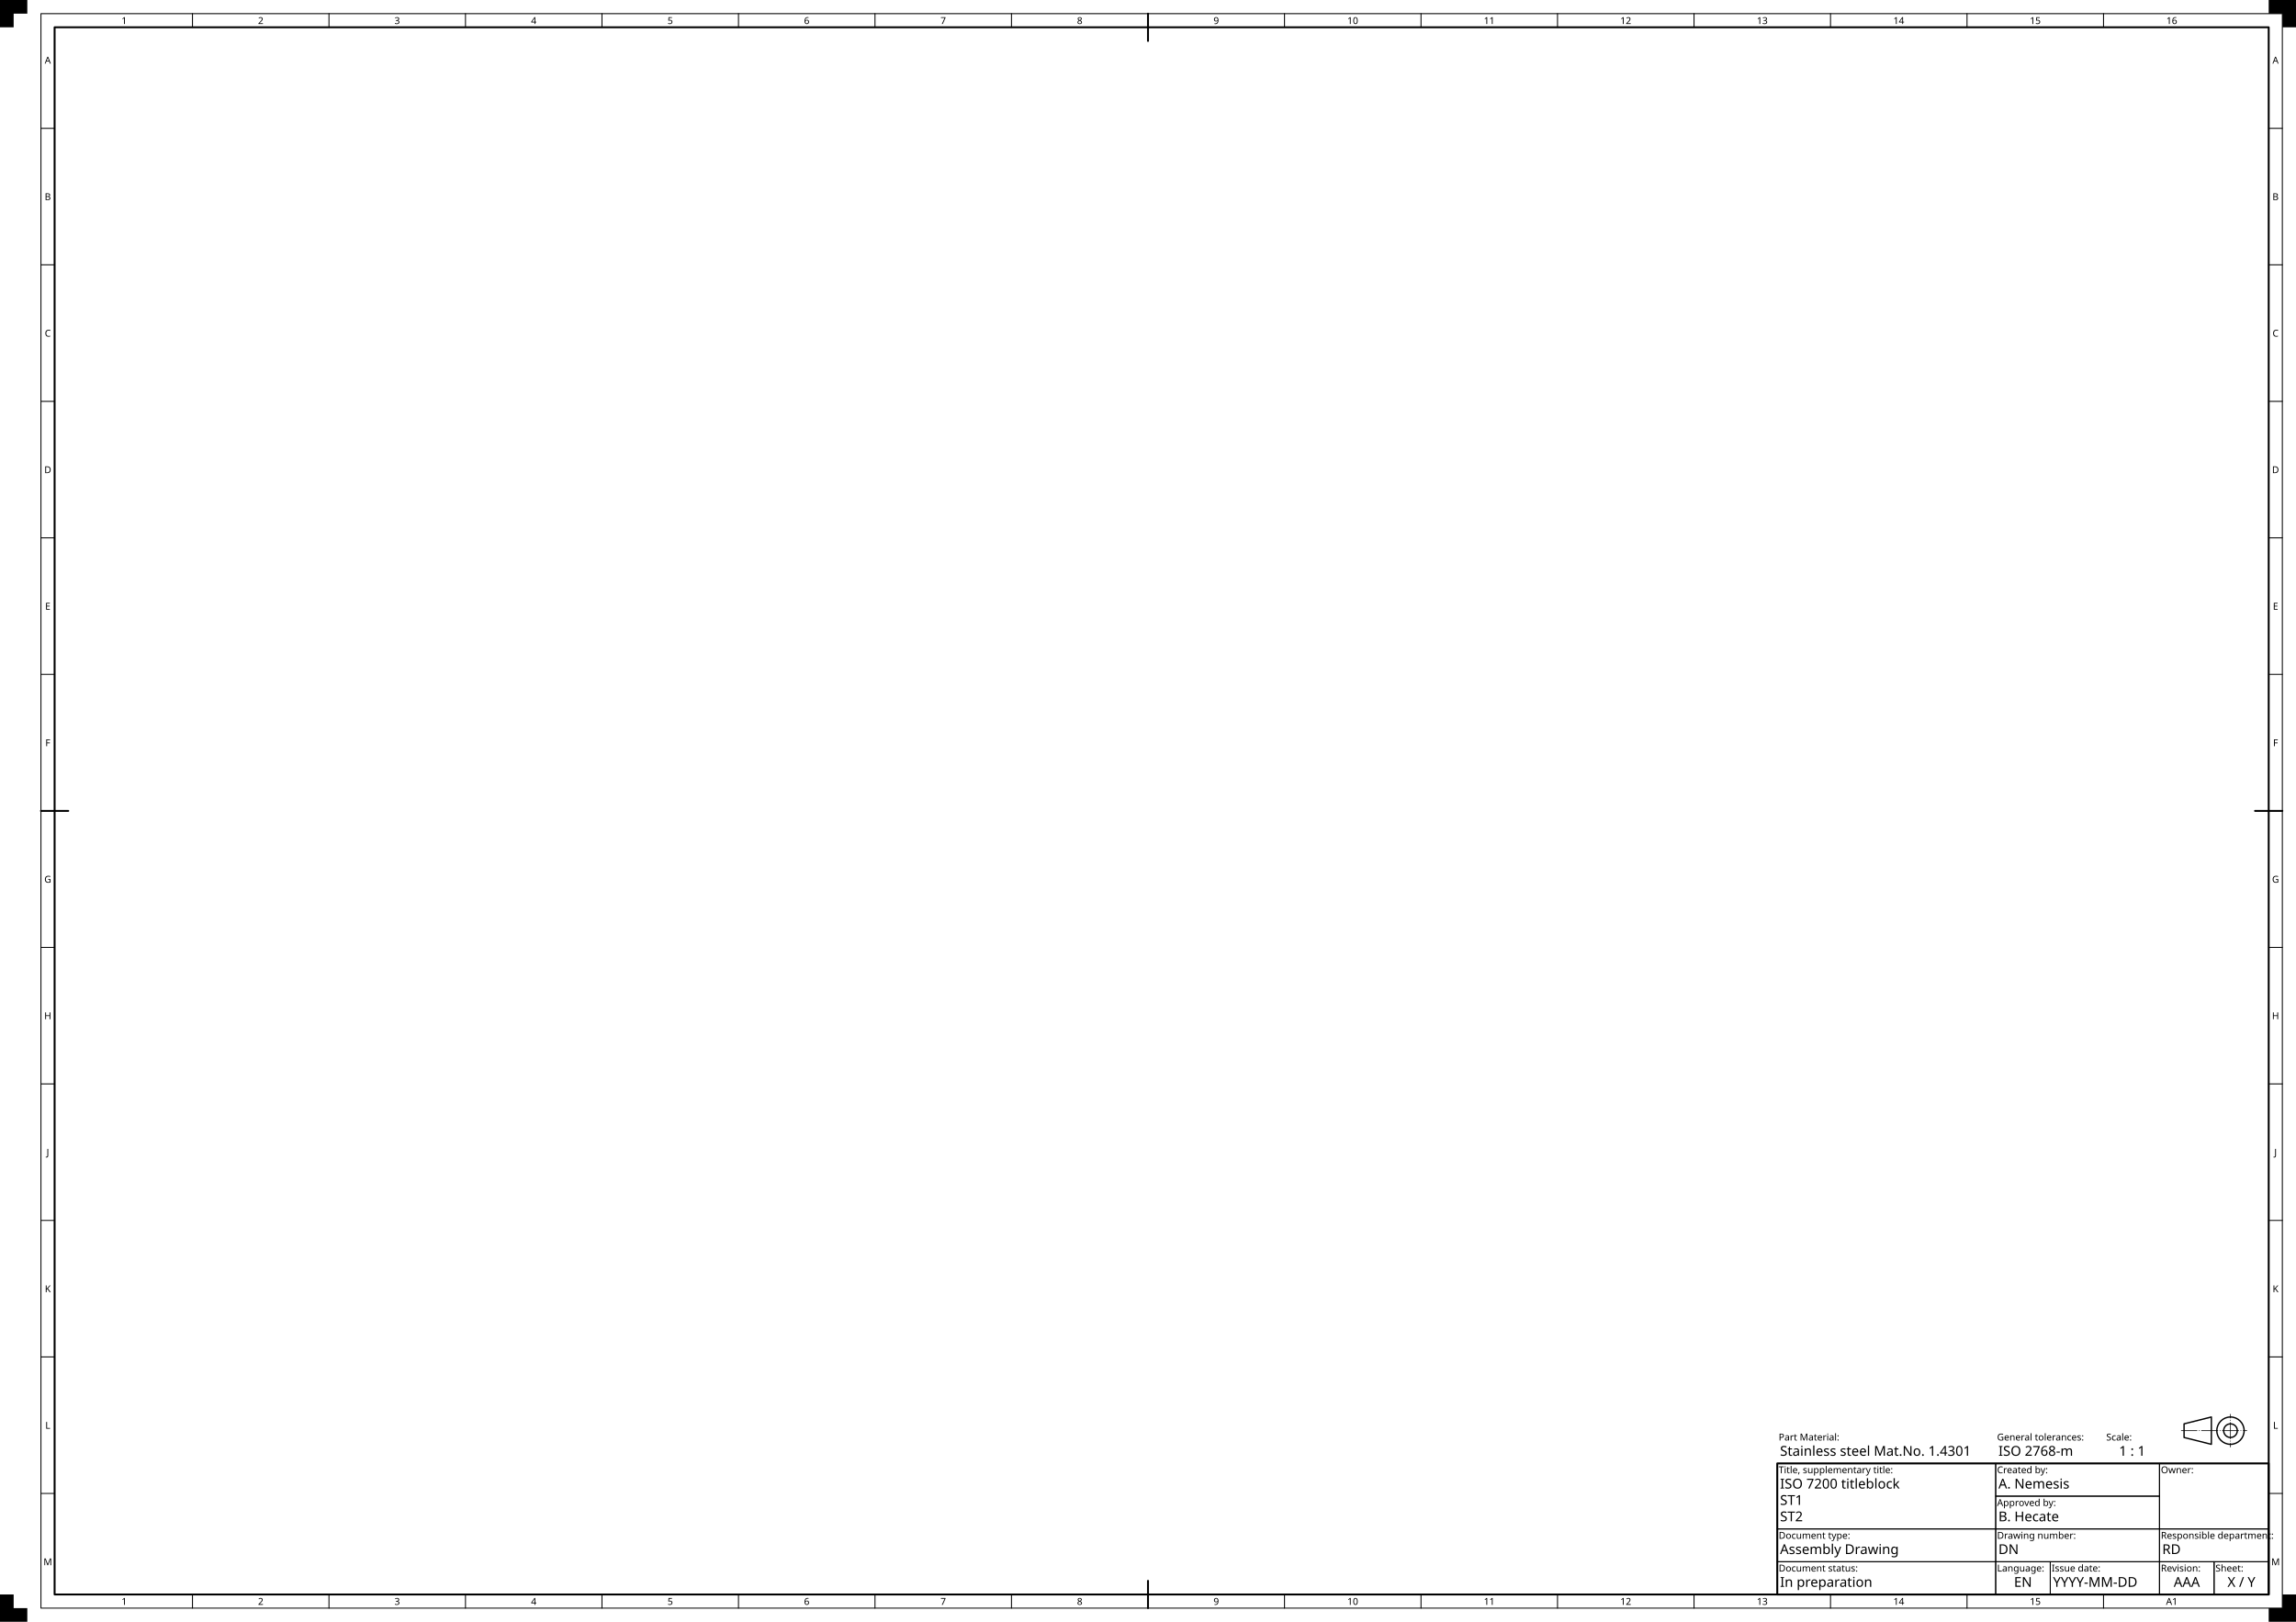
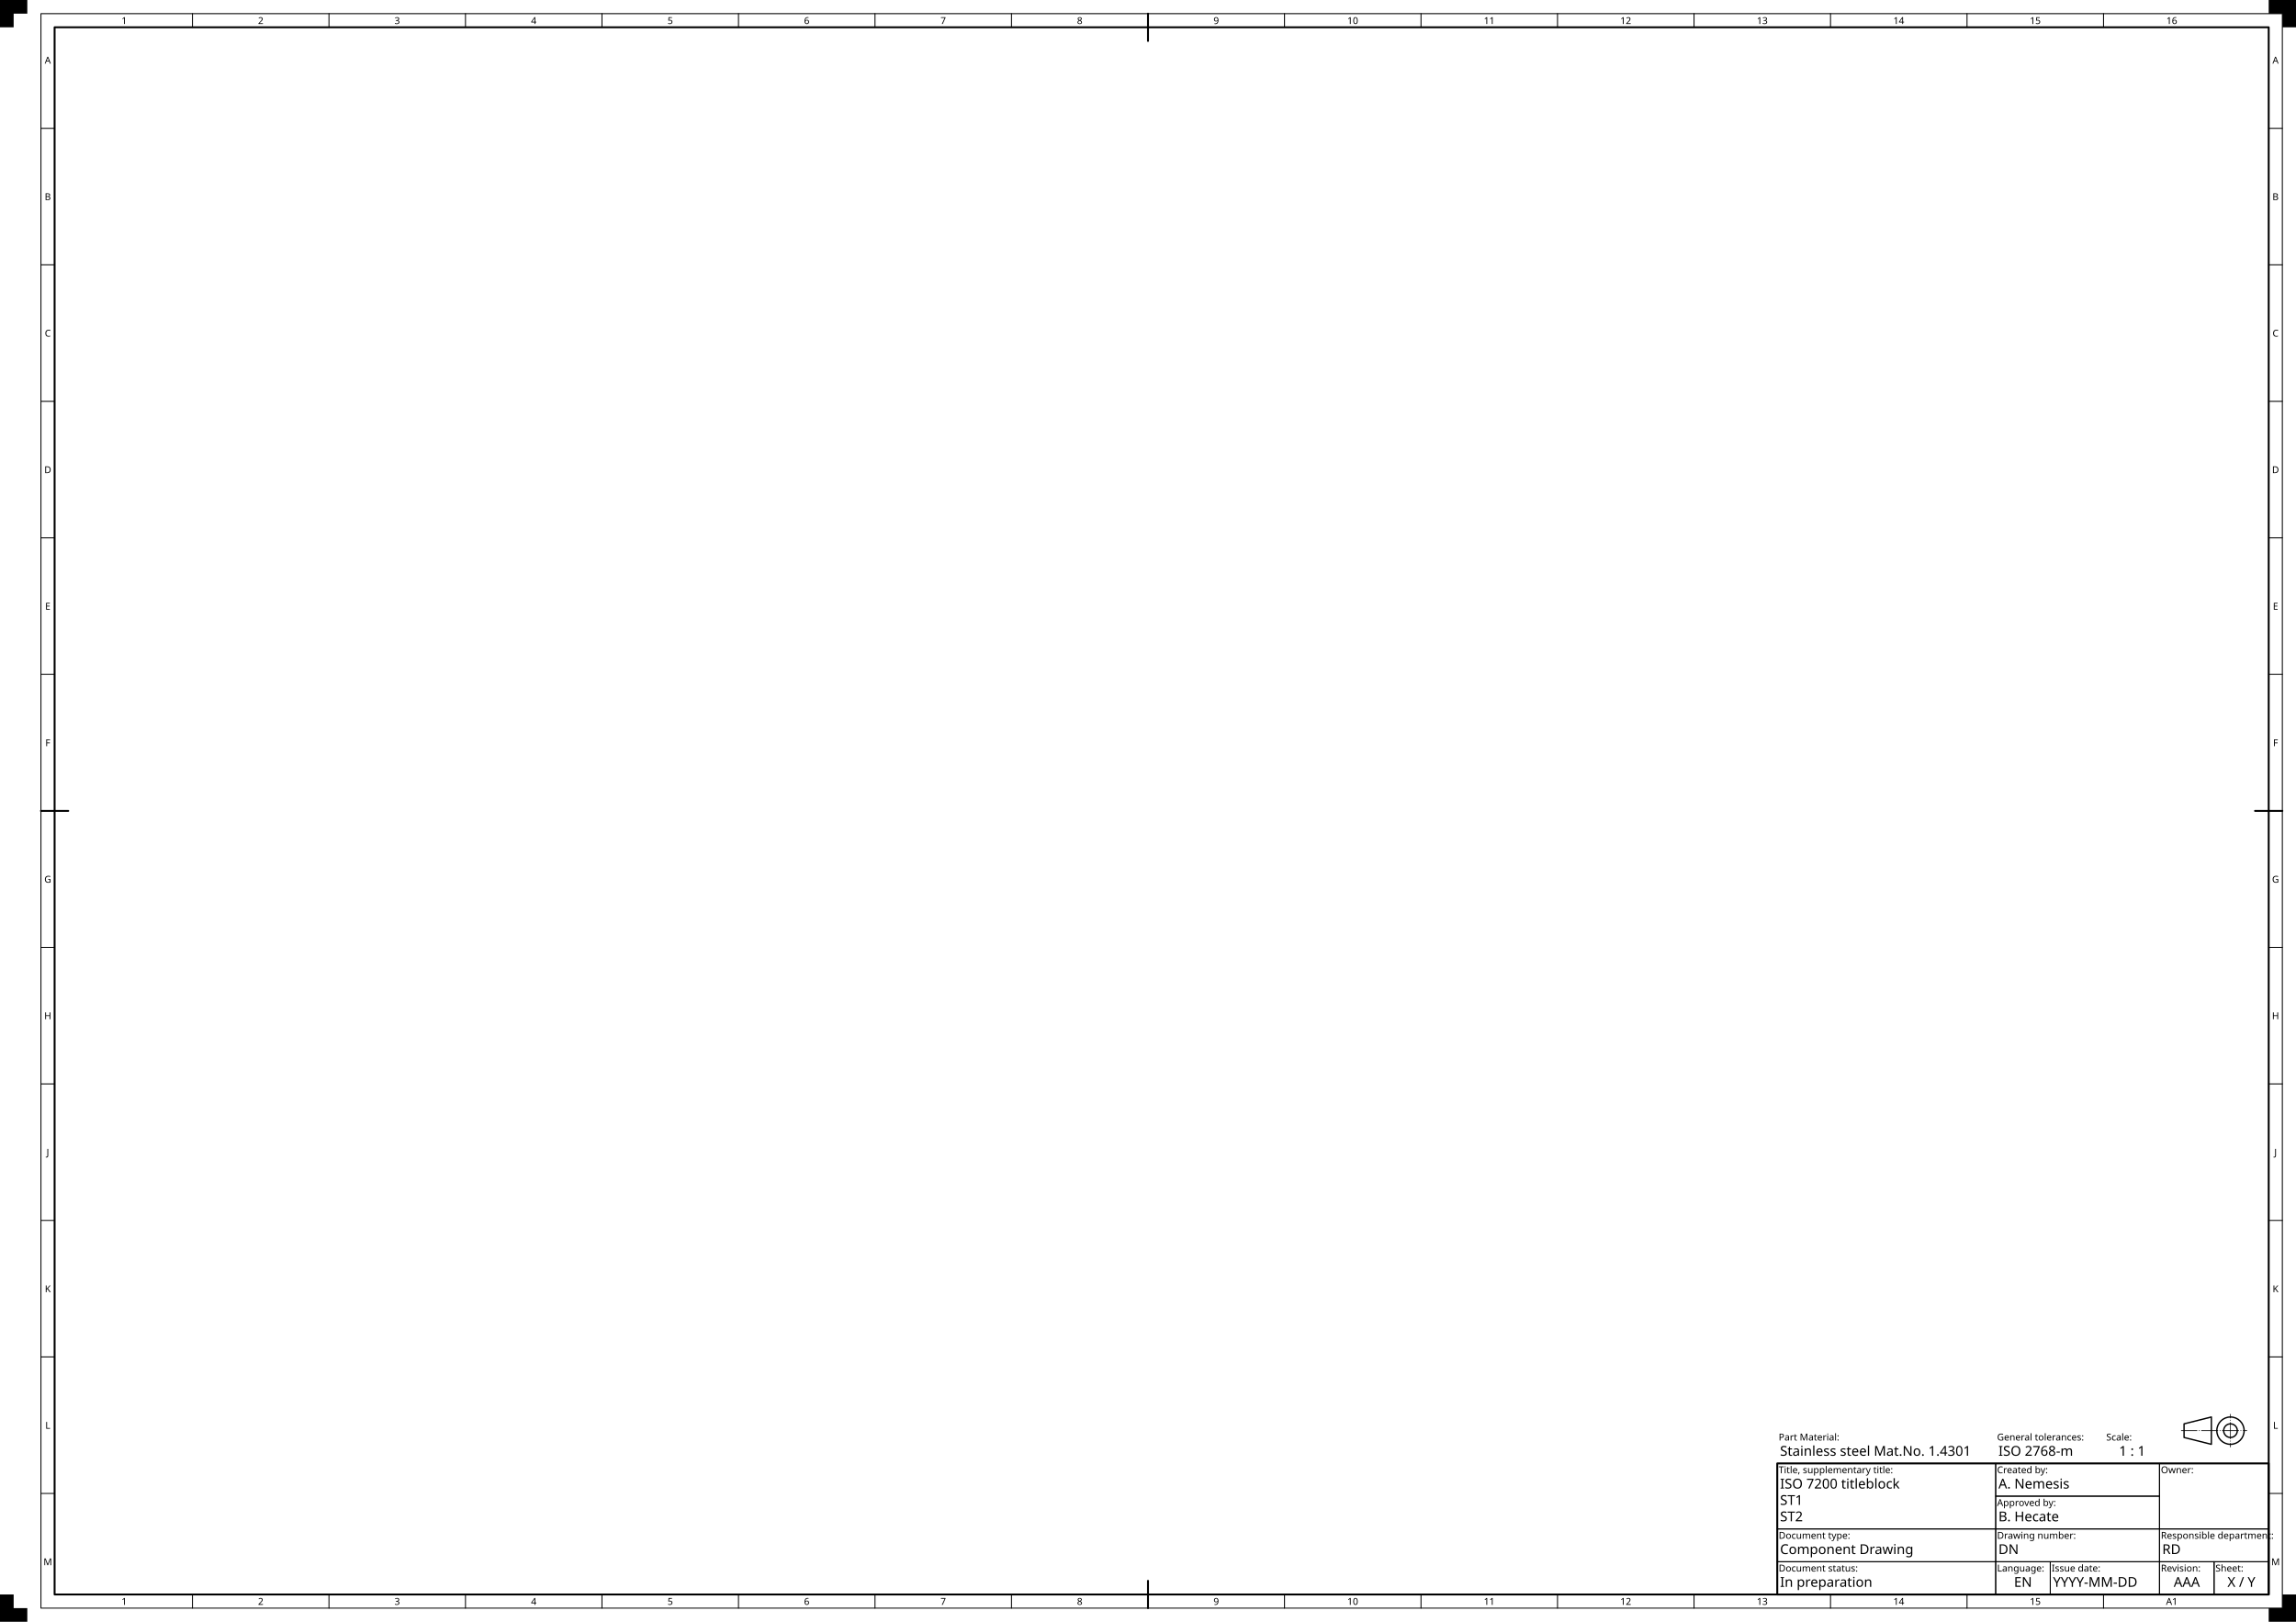
<svg xmlns="http://www.w3.org/2000/svg" xmlns:ns1="https://www.freecad.org/wiki/index.php?title=Svg_Namespace" width="841mm" height="594mm" viewBox="0 0 841 594" version="1.1" id="svg">
  <rect id="drawing_space_frame" x="20" y="10" width="811" height="574" style="fill:none;stroke:#000000;stroke-width:0.7;stroke-linecap:round;stroke-linejoin:round" />
  <g id="centring_marks" style="fill:none;stroke:#000000;stroke-width:0.7;stroke-linecap:round">
    <path id="top_centering" d="m 420.5,5 v 10" />
    <path id="right_centering" d="m 836,297 h -10" />
    <path id="bottom_centering" d="m 420.5,589 v -10" />
    <path id="left_centering" d="m 15,297 h 10" />
  </g>
  <g id="grid_reference_system">
    <g id="grid_reference_borders" style="fill:none;stroke:#000000;stroke-width:0.35;stroke-linecap:round;stroke-linejoin:round">
      <rect id="grid_reference_border" x="15" y="5" width="821" height="584" />
      <path id="upper_border_1" d="m 70.5,5 v 5" />
      <path id="upper_border_2" d="m 120.5,5 v 5" />
      <path id="upper_border_3" d="m 170.5,5 v 5" />
      <path id="upper_border_4" d="m 220.5,5 v 5" />
      <path id="upper_border_5" d="m 270.5,5 v 5" />
      <path id="upper_border_6" d="m 320.5,5 v 5" />
      <path id="upper_border_7" d="m 370.5,5 v 5" />
      <path id="upper_border_9" d="m 470.5,5 v 5" />
      <path id="upper_border_10" d="m 520.5,5 v 5" />
      <path id="upper_border_11" d="m 570.5,5 v 5" />
      <path id="upper_border_12" d="m 620.5,5 v 5" />
      <path id="upper_border_13" d="m 670.5,5 v 5" />
      <path id="upper_border_14" d="m 720.5,5 v 5" />
      <path id="upper_border_15" d="m 770.5,5 v 5" />
      <path id="right_border_1" d="m 836,47 h -5" />
      <path id="right_border_2" d="m 836,97 h -5" />
      <path id="right_border_3" d="m 836,147 h -5" />
      <path id="right_border_4" d="m 836,197 h -5" />
      <path id="right_border_5" d="m 836,247 h -5" />
      <path id="right_border_7" d="m 836,347 h -5" />
      <path id="right_border_8" d="m 836,397 h -5" />
      <path id="right_border_9" d="m 836,447 h -5" />
      <path id="right_border_10" d="m 836,497 h -5" />
      <path id="right_border_11" d="m 836,547 h -5" />
      <path id="lower_border_1" d="m 70.5,589 v -5" />
      <path id="lower_border_2" d="m 120.5,589 v -5" />
      <path id="lower_border_3" d="m 170.5,589 v -5" />
      <path id="lower_border_4" d="m 220.5,589 v -5" />
      <path id="lower_border_5" d="m 270.5,589 v -5" />
      <path id="lower_border_6" d="m 320.5,589 v -5" />
      <path id="lower_border_7" d="m 370.5,589 v -5" />
      <path id="lower_border_9" d="m 470.5,589 v -5" />
      <path id="lower_border_10" d="m 520.5,589 v -5" />
      <path id="lower_border_11" d="m 570.5,589 v -5" />
      <path id="lower_border_12" d="m 620.5,589 v -5" />
      <path id="lower_border_13" d="m 670.5,589 v -5" />
      <path id="lower_border_14" d="m 720.5,589 v -5" />
      <path id="lower_border_15" d="m 770.5,589 v -5" />
      <path id="left_border_1" d="m 15,47 h 5" />
      <path id="left_border_2" d="m 15,97 h 5" />
      <path id="left_border_3" d="m 15,147 h 5" />
      <path id="left_border_4" d="m 15,197 h 5" />
      <path id="left_border_5" d="m 15,247 h 5" />
      <path id="left_border_7" d="m 15,347 h 5" />
      <path id="left_border_8" d="m 15,397 h 5" />
      <path id="left_border_9" d="m 15,447 h 5" />
      <path id="left_border_10" d="m 15,497 h 5" />
      <path id="left_border_11" d="m 15,547 h 5" />
    </g>
    <g id="grid_reference_markers" style="font-size:3.5px;font-family:osifont;text-align:center;text-anchor:middle;fill:#000000;stroke:none">
      <text id="upper_marker_1" x="45.5" y="8.8">1</text>
      <text id="upper_marker_2" x="95.5" y="8.8">2</text>
      <text id="upper_marker_3" x="145.5" y="8.8">3</text>
      <text id="upper_marker_4" x="195.5" y="8.8">4</text>
      <text id="upper_marker_5" x="245.5" y="8.8">5</text>
      <text id="upper_marker_6" x="295.5" y="8.8">6</text>
      <text id="upper_marker_7" x="345.5" y="8.8">7</text>
      <text id="upper_marker_8" x="395.5" y="8.8">8</text>
      <text id="upper_marker_9" x="445.5" y="8.8">9</text>
      <text id="upper_marker_10" x="495.5" y="8.8">10</text>
      <text id="upper_marker_11" x="545.5" y="8.8">11</text>
      <text id="upper_marker_12" x="595.5" y="8.8">12</text>
      <text id="upper_marker_13" x="645.5" y="8.8">13</text>
      <text id="upper_marker_14" x="695.5" y="8.8">14</text>
      <text id="upper_marker_15" x="745.5" y="8.8">15</text>
      <text id="upper_marker_16" x="795.5" y="8.8">16</text>
      <text id="right_marker_1" x="833.5" y="23.3">A</text>
      <text id="right_marker_2" x="833.5" y="73.3">B</text>
      <text id="right_marker_3" x="833.5" y="123.3">C</text>
      <text id="right_marker_4" x="833.5" y="173.3">D</text>
      <text id="right_marker_5" x="833.5" y="223.3">E</text>
      <text id="right_marker_6" x="833.5" y="273.3">F</text>
      <text id="right_marker_7" x="833.5" y="323.3">G</text>
      <text id="right_marker_8" x="833.5" y="373.3">H</text>
      <text id="right_marker_9" x="833.5" y="423.3">J</text>
      <text id="right_marker_10" x="833.5" y="473.3">K</text>
      <text id="right_marker_11" x="833.5" y="523.3">L</text>
      <text id="right_marker_12" x="833.5" y="573.3">M</text>
      <text id="lower_marker_1" x="45.5" y="587.8">1</text>
      <text id="lower_marker_2" x="95.5" y="587.8">2</text>
      <text id="lower_marker_3" x="145.5" y="587.8">3</text>
      <text id="lower_marker_4" x="195.5" y="587.8">4</text>
      <text id="lower_marker_5" x="245.5" y="587.8">5</text>
      <text id="lower_marker_6" x="295.5" y="587.8">6</text>
      <text id="lower_marker_7" x="345.5" y="587.8">7</text>
      <text id="lower_marker_8" x="395.5" y="587.8">8</text>
      <text id="lower_marker_9" x="445.5" y="587.8">9</text>
      <text id="lower_marker_10" x="495.5" y="587.8">10</text>
      <text id="lower_marker_11" x="545.5" y="587.8">11</text>
      <text id="lower_marker_12" x="595.5" y="587.8">12</text>
      <text id="lower_marker_13" x="645.5" y="587.8">13</text>
      <text id="lower_marker_14" x="695.5" y="587.8">14</text>
      <text id="lower_marker_15" x="745.5" y="587.8">15</text>
      <text id="lower_marker_16" x="795.5" y="587.8">A1</text>
      <text id="left_marker_1" x="17.5" y="23.3">A</text>
      <text id="left_marker_2" x="17.5" y="73.3">B</text>
      <text id="left_marker_3" x="17.5" y="123.3">C</text>
      <text id="left_marker_4" x="17.5" y="173.3">D</text>
      <text id="left_marker_5" x="17.5" y="223.3">E</text>
      <text id="left_marker_6" x="17.5" y="273.3">F</text>
      <text id="left_marker_7" x="17.5" y="323.3">G</text>
      <text id="left_marker_8" x="17.5" y="373.3">H</text>
      <text id="left_marker_9" x="17.5" y="423.3">J</text>
      <text id="left_marker_10" x="17.5" y="473.3">K</text>
      <text id="left_marker_11" x="17.5" y="523.3">L</text>
      <text id="left_marker_12" x="17.5" y="573.3">M</text>
    </g>
  </g>
  <g id="trimming_marks" style="fill:#000000;stroke:none">
    <path id="top_left_trimming" d="m 0,0 h 10 v 5 h -5 v 5 h -5 z" />
    <path id="top_right_trimming" d="m 841,0 h -10 v 5 h 5 v 5 h 5 z" />
    <path id="bottom_right_trimming" d="m 841,594 h -10 v -5 h 5 v -5 h 5 z" />
    <path id="bottom_left_trimming" d="m 0,594 h 10 v -5 h -5 v -5 h -5 z" />
  </g>
  <g id="title_block_borders" style="fill:none;stroke:#000000;stroke-width:0.35;stroke-linecap:round;stroke-linejoin:round">
    <rect id="title_block_frame" x="651" y="536" width="180" height="48" style="stroke-width:0.7" />
    <rect id="legal_owner_border" x="791" y="536" width="40" height="24" />
    <rect id="identification_number_border" x="731" y="560" width="60" height="12" />
    <rect id="revision_index_border" x="791" y="572" width="20" height="12" />
    <rect id="date_of_issue_border" x="751" y="572" width="40" height="12" />
    <rect id="sheet_number_border" x="811" y="572" width="20" height="12" />
    <rect id="language_code_border" x="731" y="572" width="20" height="12" />
    <rect id="title_border" x="651" y="536" width="80" height="24" />
    <rect id="responsible_department_border" x="791" y="560" width="40" height="12" />
    <rect id="approval_person_border" x="731" y="548" width="60" height="12" />
    <rect id="creator_border" x="731" y="536" width="60" height="12" />
    <rect id="document_type_border" x="651" y="560" width="80" height="12" />
    <rect id="document_status_border" x="651" y="572" width="80" height="12" />
  </g>
  <g id="title_block_labels" style="font-size:3.5px;font-family:osifont;text-anchor:start;fill:#000000;stroke:none">
    <text id="legal_owner_label" x="791.5" y="539.6">Owner:</text>
    <text id="identification_number_label" x="731.5" y="563.6">Drawing number:</text>
    <text id="revision_index_label" x="791.5" y="575.6">Revision:</text>
    <text id="date_of_issue_label" x="751.5" y="575.6">Issue date:</text>
    <text id="sheet_number_label" x="811.5" y="575.6">Sheet:</text>
    <text id="language_code_label" x="731.5" y="575.6">Language:</text>
    <text id="title_label" x="651.5" y="539.6">Title, supplementary title:</text>
    <text id="responsible_department_label" x="791.5" y="563.6">Responsible department:</text>
    <text id="approval_person_label" x="731.5" y="551.6">Approved by:</text>
    <text id="creator_label" x="731.5" y="539.6">Created by:</text>
    <text id="document_type label" x="651.5" y="563.6">Document type:</text>
    <text id="document_status_label" x="651.5" y="575.6">Document status:</text>
    <text id="sheet_scale_label" x="771.5" y="527.6">Scale:</text>
    <text id="general_tolerances_label" x="731.5" y="527.6">General tolerances:</text>
    <text id="part_material_label" x="651.5" y="527.6">Part Material:</text>
  </g>
  <g id="title_block_data_fields" style="font-size:5px;font-family:osifont;text-anchor:start;fill:#000000;stroke:none">
    <text id="legal_owner_1_data_field" x="811" y="545.1" ns1:editable="legal_owner_1" ns1:autofill="organization" style="font-size:3.5px;text-align:center;text-anchor:middle">
      <tspan />
    </text>
    <text id="legal_owner_2_data_field" x="811" y="549.1" ns1:editable="legal_owner_2" style="font-size:3.5px;text-align:center;text-anchor:middle">
      <tspan />
    </text>
    <text id="legal_owner_3_data_field" x="811" y="553.1" ns1:editable="legal_owner_3" style="font-size:3.5px;text-align:center;text-anchor:middle">
      <tspan />
    </text>
    <text id="legal_owner_4_data_field" x="811" y="557.1" ns1:editable="legal_owner_4" style="font-size:3.5px;text-align:center;text-anchor:middle">
      <tspan />
    </text>
    <text id="identification_number_data_field" x="732" y="569.2" ns1:editable="drawing_number">
      <tspan>DN</tspan>
    </text>
    <text id="revision_index_data_field" x="801" y="581.2" ns1:editable="revision_index" style="text-align:center;text-anchor:middle">
      <tspan>AAA</tspan>
    </text>
    <text id="date_of_issue_data_field" x="752" y="581.2" ns1:editable="date_of_issue" ns1:autofill="date">
      <tspan>YYYY-MM-DD</tspan>
    </text>
    <text id="sheet_number_data_field" x="821" y="581.2" ns1:editable="sheet_number" ns1:autofill="sheet" style="text-align:center;text-anchor:middle">
      <tspan>X / Y</tspan>
    </text>
    <text id="language_data_field" x="741" y="581.2" ns1:editable="language_code" style="text-align:center;text-anchor:middle">
      <tspan>EN</tspan>
    </text>
    <text id="title_data_field" x="652" y="545.2" ns1:editable="title" ns1:autofill="title">
      <tspan>ISO 7200 titleblock</tspan>
    </text>
    <text id="supplementary_title_1_data_field" x="652" y="551.2" ns1:editable="supplementary_title_1">
      <tspan>ST1</tspan>
    </text>
    <text id="supplementary_title_2_data_field" x="652" y="557.2" ns1:editable="supplementary_title_2">
      <tspan>ST2</tspan>
    </text>
    <text id="responsible_department_data_field" x="792" y="569.2" ns1:editable="responsible_department">
      <tspan>RD</tspan>
    </text>
    <text id="approval_person_data_field" x="732" y="557.2" ns1:editable="approval_person">
      <tspan>B. Hecate</tspan>
    </text>
    <text id="creator_data_field" x="732" y="545.2" ns1:editable="creator" ns1:autofill="author">
      <tspan>A. Nemesis</tspan>
    </text>
    <text id="document_type_data_field" x="652" y="569.2" ns1:editable="document_type">
-       <tspan>Assembly Drawing</tspan>
+       <tspan>Component Drawing</tspan>
    </text>
    <text id="document_status_data_field" x="652" y="581.2" ns1:editable="document_status">
      <tspan>In preparation</tspan>
    </text>
    <text id="sheet_scale_data_field" x="781" y="533.2" ns1:editable="sheet_scale" ns1:autofill="scale" style="text-align:center;text-anchor:middle">
      <tspan>1 : 1</tspan>
    </text>
    <text id="general_tolerances_data_field" x="732" y="533.2" ns1:editable="general_tolerances">
      <tspan>ISO 2768-m</tspan>
    </text>
    <text id="part_material_data_field" x="652" y="533.2" ns1:editable="part_material">
      <tspan>Stainless steel Mat.No. 1.4301</tspan>
    </text>
  </g>
  <g id="extras_outlines" style="fill:none;stroke:#000000;stroke-width:0.5;stroke-linecap:round;stroke-linejoin:round">
    <path id="first_angle_trapezoid" d="m 810,519 -10,2.5 v 5 l 10,2.5 z" />
    <circle id="first_angle_inner circle" cx="817" cy="524" r="2.5" />
    <circle id="first_angle_outer circle" cx="817" cy="524" r="5" />
  </g>
  <g id="extras_centre_lines" style="fill:none;stroke:#000000;stroke-width:0.25;stroke-linecap:round;stroke-linejoin:round;stroke-dasharray:6, 0.75, 0.125, 0.75">
    <path id="first_angle_horizontal" d="m 799,524 h 24" style="stroke-dashoffset:0.25" />
    <path id="first_angle_vertical" d="m 817,530 v -12" style="stroke-dashoffset:4.625" />
  </g>
</svg>
